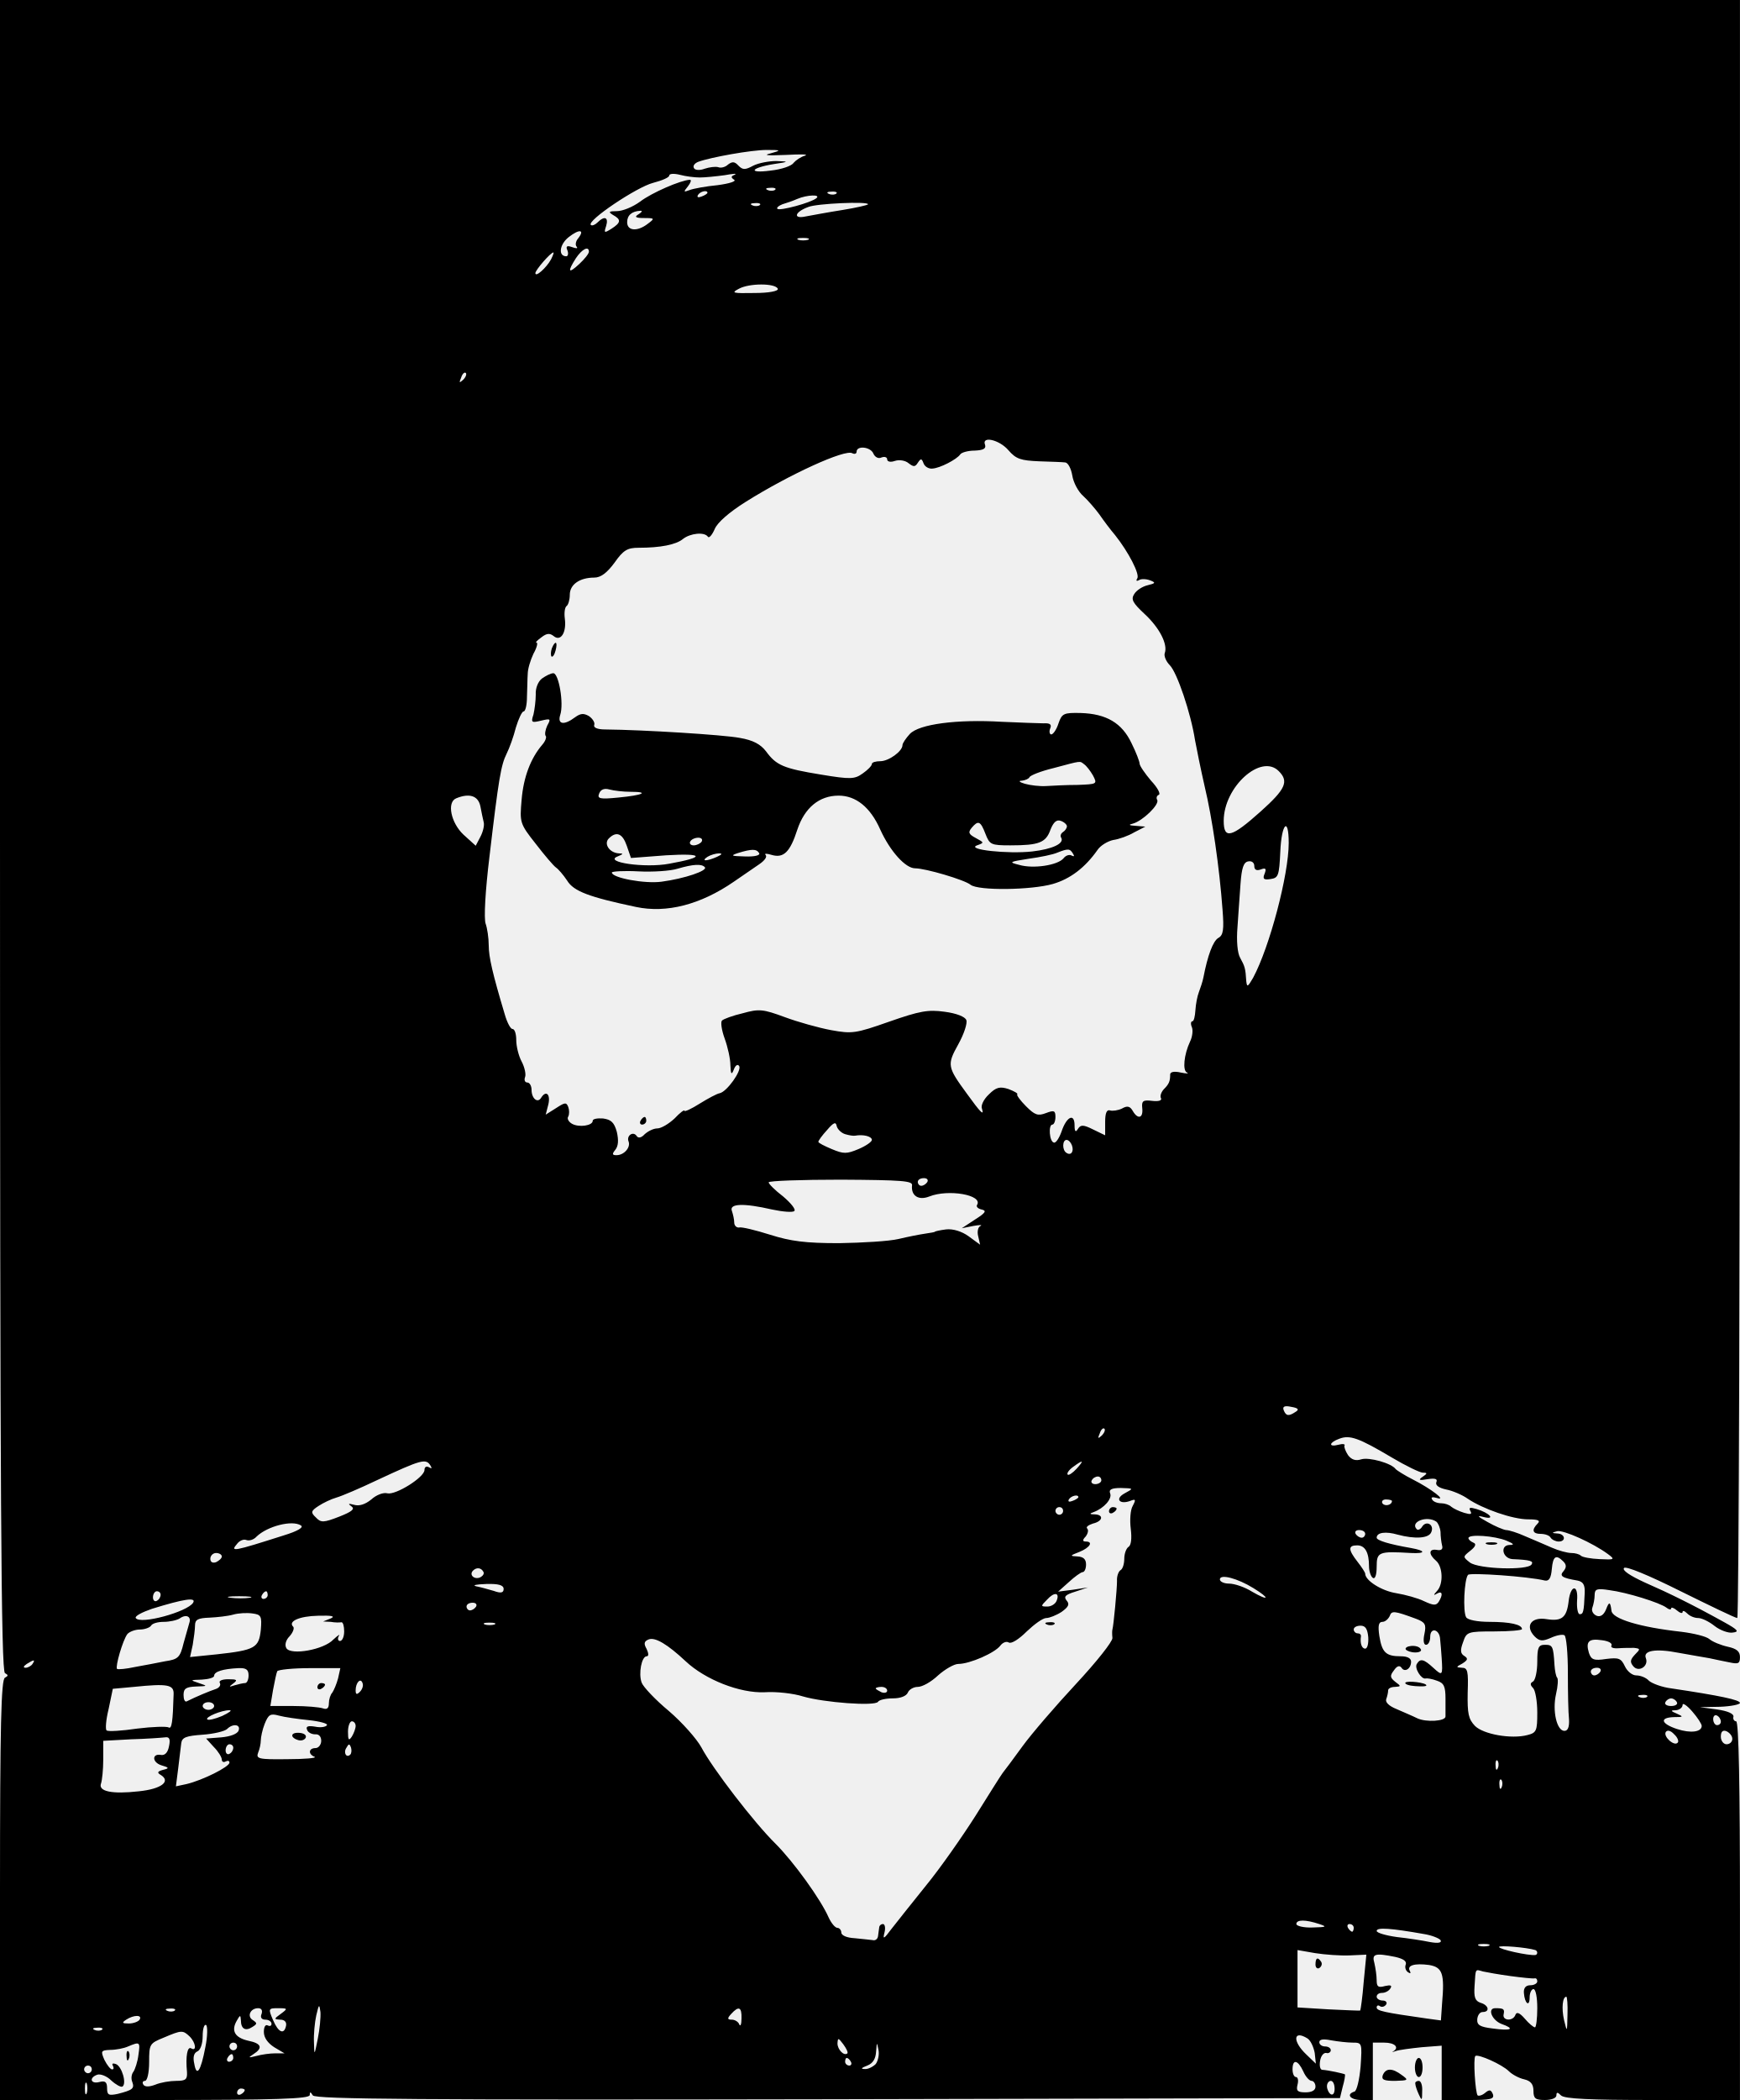
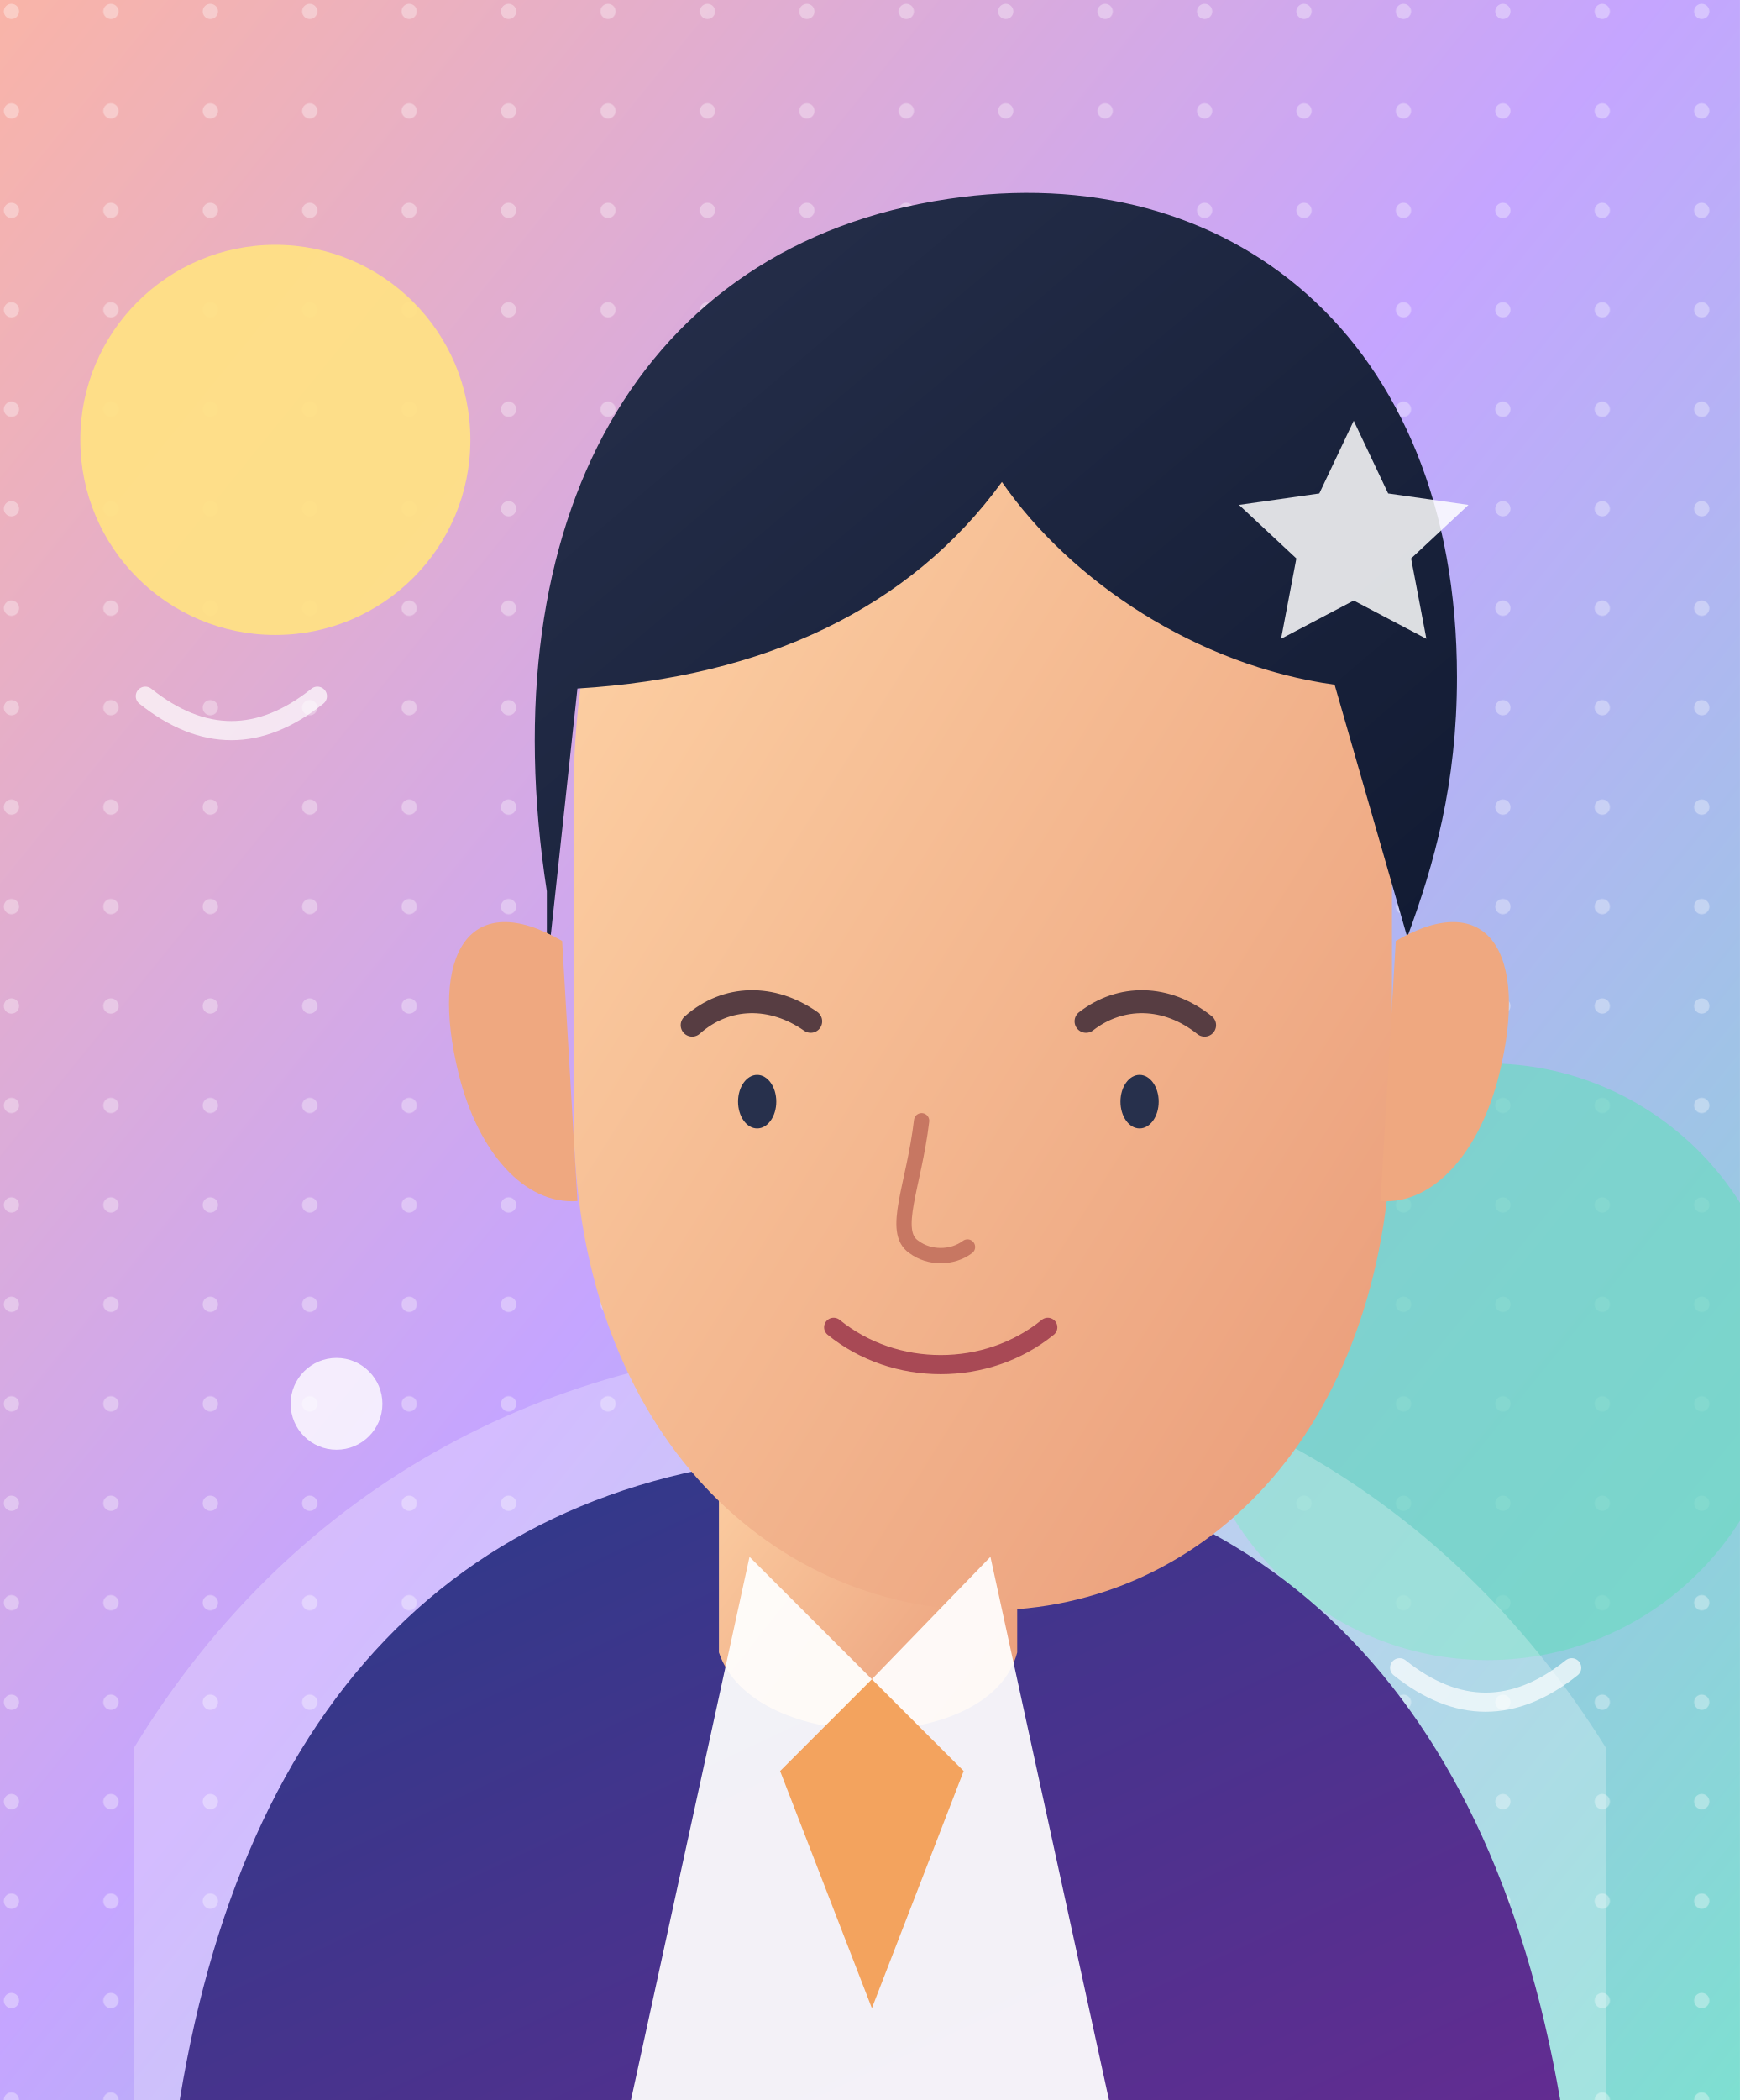
- <svg xmlns="http://www.w3.org/2000/svg" version="1.0" width="455pt" height="549pt" viewBox="0 0 455 549" preserveAspectRatio="xMidYMid meet">
-   <g transform="translate(0,549) scale(0.1,-0.1)" fill="#000000" stroke="none">
-     <path d="M0 3306 c0 -1738 3 -2186 13 -2190 9 -5 9 -7 0 -12 -10 -4 -13 -125 -13 -555 l0 -549 405 0 c317 0 405 3 405 13 0 9 2 9 8 -1 7 -10 283 -12 1347 -10 l1339 3 7 29 c5 17 7 31 6 33 -3 2 -43 11 -60 12 -5 1 -7 11 -5 23 2 13 9 22 16 21 6 -2 12 2 12 7 0 6 -7 10 -15 10 -8 0 -15 5 -15 11 0 8 11 9 31 5 17 -3 43 -6 56 -6 25 0 25 -1 21 -62 -3 -35 -10 -64 -16 -66 -23 -7 -11 -22 18 -22 l30 0 0 75 0 75 30 0 c28 0 40 -13 23 -23 -5 -2 -1 -2 7 1 8 3 39 7 68 10 l52 4 0 -71 0 -71 70 0 c58 0 68 2 64 15 -5 12 -9 13 -20 4 -8 -7 -17 -9 -20 -7 -6 7 -12 97 -6 103 7 6 70 -22 88 -40 8 -8 26 -18 40 -21 17 -4 24 -13 24 -30 0 -20 5 -24 30 -24 17 0 30 5 30 12 0 9 3 9 12 0 9 -9 76 -12 240 -12 l228 0 0 495 c0 323 -3 495 -10 495 -5 0 -9 6 -7 12 1 8 -15 15 -43 19 l-45 6 53 1 c28 1 52 6 52 10 0 8 -52 19 -179 38 -25 3 -51 13 -59 20 -7 8 -22 14 -33 14 -11 0 -24 11 -30 24 -10 21 -16 23 -49 19 -32 -5 -39 -2 -45 16 -9 30 0 38 34 33 17 -2 28 -8 25 -14 -3 -5 5 -8 18 -7 12 1 31 1 41 1 17 -2 17 -3 2 -18 -12 -13 -13 -19 -4 -30 14 -17 41 0 33 21 -8 20 25 26 86 14 30 -5 66 -12 80 -14 14 -3 37 -8 53 -11 23 -5 27 -3 27 14 0 15 -9 22 -32 27 -18 4 -40 13 -48 20 -8 7 -41 15 -73 19 -109 12 -181 34 -183 55 -3 24 -6 25 -14 4 -6 -15 -15 -21 -25 -17 -9 4 -14 13 -11 21 3 8 6 23 6 33 0 16 6 18 38 13 47 -6 133 -33 150 -46 6 -5 12 -6 12 -2 0 4 7 2 15 -5 8 -7 15 -9 15 -4 0 4 5 3 12 -4 7 -7 19 -12 29 -12 9 0 28 -9 43 -21 14 -11 36 -19 47 -17 18 2 14 7 -22 27 -83 46 -144 76 -208 104 -39 18 -60 32 -54 38 5 5 62 -18 148 -61 77 -38 143 -70 148 -70 4 0 7 952 7 2115 l0 2115 -2275 0 -2275 0 0 -2184z m2015 1783 c-21 -5 -8 -6 40 -4 39 2 61 2 50 -2 -11 -3 -24 -12 -30 -19 -5 -8 -32 -17 -60 -20 -60 -8 -53 7 8 17 41 6 41 7 7 8 -19 0 -46 -5 -60 -12 -22 -12 -28 -11 -39 0 -10 11 -16 11 -27 3 -7 -7 -19 -10 -26 -7 -7 2 -23 0 -35 -4 -13 -5 -25 -4 -28 1 -4 6 1 13 11 17 33 12 139 31 179 31 38 0 39 -1 10 -9z m-185 -63 c14 0 43 3 65 6 22 4 34 5 26 1 -10 -4 -10 -7 -1 -13 6 -4 -13 -10 -43 -14 -31 -3 -64 -9 -74 -13 -16 -6 -16 -5 -4 10 7 9 10 17 5 17 -24 -1 -100 -34 -130 -57 -19 -14 -46 -25 -61 -25 -21 0 -23 -2 -10 -10 22 -12 21 -20 -4 -36 -19 -12 -20 -11 -14 7 7 23 -4 28 -23 9 -6 -6 -14 -9 -17 -6 -11 11 120 99 163 110 23 6 42 14 42 19 0 5 12 6 28 2 15 -4 38 -7 52 -7z m197 -32 c-3 -3 -12 -4 -19 -1 -8 3 -5 6 6 6 11 1 17 -2 13 -5z m-177 -8 c0 -2 -7 -7 -16 -10 -8 -3 -12 -2 -9 4 6 10 25 14 25 6z m337 -2 c-3 -3 -12 -4 -19 -1 -8 3 -5 6 6 6 11 1 17 -2 13 -5z m-52 -12 c-14 -12 -96 -34 -102 -28 -3 3 3 8 13 12 10 3 28 9 39 14 26 11 62 12 50 2z m-148 -18 c-3 -3 -12 -4 -19 -1 -8 3 -5 6 6 6 11 1 17 -2 13 -5z m283 2 c0 -2 -30 -9 -67 -15 -38 -6 -81 -14 -97 -17 -33 -7 -28 12 8 25 22 9 156 15 156 7z m-600 -26 c-12 -7 -8 -10 14 -10 28 0 29 -1 10 -15 -27 -21 -54 -19 -54 4 0 18 12 29 35 30 6 0 3 -4 -5 -9z m-158 -63 c-7 -8 -8 -18 -4 -22 4 -5 -1 -5 -12 -1 -14 5 -17 2 -12 -9 3 -8 1 -15 -3 -15 -22 0 -18 31 6 50 28 22 43 20 25 -3z m601 -4 c-7 -2 -19 -2 -25 0 -7 3 -2 5 12 5 14 0 19 -2 13 -5z m-573 -31 c0 -5 -11 -19 -25 -32 -29 -27 -32 -21 -9 15 16 24 34 33 34 17z m-99 -20 c-12 -22 -41 -48 -41 -36 0 8 40 54 47 54 2 0 -1 -8 -6 -18z m593 -77 c2 -6 -23 -11 -61 -11 -57 -1 -62 0 -41 11 27 15 96 15 102 0z m-823 -238 c-10 -9 -11 -8 -5 6 3 10 9 15 12 12 3 -3 0 -11 -7 -18z m1426 -184 c20 -23 32 -27 81 -29 31 -1 62 -2 68 -3 7 -1 15 -16 18 -34 3 -19 16 -43 29 -54 12 -11 31 -33 42 -48 11 -16 29 -40 41 -54 35 -44 65 -102 58 -113 -4 -6 -2 -8 4 -5 5 4 18 4 29 0 16 -6 15 -8 -6 -13 -13 -3 -29 -13 -35 -23 -9 -14 -4 -23 27 -52 39 -36 61 -79 53 -102 -3 -7 3 -22 13 -32 19 -19 55 -125 66 -196 4 -22 15 -76 25 -120 20 -83 39 -214 47 -324 4 -51 2 -66 -11 -73 -14 -8 -28 -46 -39 -103 -2 -11 -8 -28 -12 -39 -4 -10 -8 -31 -9 -47 -1 -16 -4 -29 -8 -29 -4 0 -5 -7 -1 -16 3 -8 1 -25 -5 -37 -16 -34 -20 -76 -8 -81 6 -3 -1 -3 -16 0 -17 4 -28 2 -28 -5 0 -18 -3 -25 -17 -39 -7 -8 -10 -18 -7 -23 3 -6 -6 -9 -23 -7 -24 3 -28 0 -26 -19 3 -27 -12 -30 -25 -7 -7 12 -14 14 -28 6 -10 -5 -25 -7 -31 -5 -9 3 -13 -7 -13 -30 l0 -35 -31 15 c-26 13 -33 13 -40 2 -6 -10 -9 -8 -9 9 0 33 -21 23 -34 -16 -6 -17 -15 -31 -20 -29 -12 2 -15 47 -4 47 4 0 8 9 8 20 0 17 -4 18 -25 10 -21 -8 -29 -5 -52 18 -15 15 -25 29 -23 31 3 2 -7 8 -23 14 -22 7 -32 5 -51 -14 -14 -13 -22 -30 -18 -38 6 -20 -5 -8 -39 39 -52 71 -53 76 -23 130 15 27 24 55 21 63 -3 9 -26 18 -57 22 -43 6 -65 2 -145 -26 -88 -31 -97 -32 -152 -22 -32 6 -86 21 -121 34 -57 21 -67 22 -110 10 -26 -6 -50 -15 -54 -19 -4 -4 -1 -25 7 -47 8 -22 15 -53 15 -70 1 -24 3 -26 9 -11 4 11 10 15 14 9 7 -12 -32 -67 -51 -71 -7 -1 -31 -14 -52 -27 -22 -14 -40 -22 -40 -19 0 4 -12 -5 -26 -20 -15 -14 -35 -26 -45 -26 -10 0 -24 -7 -33 -15 -9 -10 -17 -11 -21 -5 -9 14 -28 1 -21 -15 5 -15 -12 -35 -32 -35 -11 0 -12 3 -3 14 8 10 9 25 4 47 -7 25 -15 32 -36 35 -15 1 -27 -1 -27 -6 0 -13 -36 -18 -54 -8 -9 5 -14 14 -10 19 3 6 3 17 0 25 -5 13 -9 12 -32 -3 l-27 -17 7 27 c6 26 -6 38 -19 17 -9 -15 -25 -2 -25 21 0 10 -5 19 -11 19 -6 0 -9 6 -6 14 3 7 -1 26 -9 41 -8 15 -14 40 -14 56 0 16 -4 29 -10 29 -5 0 -14 17 -20 38 -32 107 -42 150 -42 181 0 19 -4 45 -8 56 -5 13 -1 86 10 176 24 204 30 239 45 269 7 14 18 44 24 68 7 23 16 42 20 42 5 0 9 17 9 38 1 20 1 47 2 60 0 13 7 36 15 53 9 16 12 29 8 29 -4 0 2 6 13 14 14 11 22 11 32 3 18 -15 34 9 29 46 -2 15 0 30 5 33 4 3 8 16 8 29 0 27 26 45 64 45 17 0 33 12 53 39 23 33 34 39 63 39 57 0 98 8 116 23 19 15 56 19 65 6 3 -5 11 4 18 20 7 17 38 44 81 71 113 71 261 139 279 127 6 -3 11 -1 11 4 0 17 37 13 44 -5 4 -9 13 -14 21 -10 8 3 15 1 15 -5 0 -6 9 -8 20 -4 12 4 28 1 36 -6 13 -10 17 -10 24 1 8 12 10 12 15 -1 3 -9 14 -15 23 -14 20 1 64 24 73 37 3 5 20 10 38 10 22 1 30 5 27 15 -10 24 37 14 61 -14z m707 -839 c27 -27 18 -47 -48 -106 -76 -68 -96 -73 -96 -24 0 89 98 177 144 130z m-2088 -91 c3 -16 7 -35 9 -43 2 -8 -2 -25 -9 -38 l-12 -23 -32 29 c-33 31 -44 85 -19 95 34 14 57 7 63 -20z m2114 -97 c0 -83 -50 -272 -93 -352 -14 -24 -16 -26 -18 -9 -2 34 -4 39 -16 61 -7 12 -10 44 -7 80 2 32 6 84 8 114 3 41 8 56 20 58 9 2 16 -3 16 -12 0 -10 6 -13 17 -9 13 5 15 2 10 -11 -6 -14 -2 -17 16 -14 20 3 22 9 25 71 3 74 22 94 22 23z m-1160 -761 c10 -3 22 -5 26 -4 22 4 44 -2 44 -11 0 -5 -16 -16 -35 -24 -31 -13 -39 -13 -70 0 -19 8 -35 16 -35 19 0 3 10 17 23 31 17 20 23 22 25 10 2 -8 12 -18 22 -21z m593 -29 c6 -16 -2 -28 -14 -20 -12 7 -11 34 0 34 5 0 11 -6 14 -14z m-418 -105 c-3 -27 17 -40 45 -29 50 20 141 4 125 -22 -3 -5 3 -10 12 -12 14 -3 10 -9 -17 -26 l-35 -23 30 6 c17 3 25 3 19 0 -7 -3 -9 -16 -6 -27 l5 -22 -30 22 c-18 13 -41 20 -59 18 -16 -2 -29 -5 -29 -6 0 -1 -11 -3 -25 -5 -14 -2 -45 -8 -70 -14 -25 -6 -95 -10 -156 -11 -88 0 -126 5 -180 22 -38 12 -75 21 -81 19 -7 -1 -13 5 -13 13 0 8 -3 21 -6 30 -8 20 31 21 105 4 28 -6 54 -8 58 -4 5 4 -9 21 -29 38 -21 16 -38 33 -38 37 0 4 85 7 189 7 161 -1 188 -3 186 -15z m40 9 c-3 -5 -10 -10 -16 -10 -5 0 -9 5 -9 10 0 6 7 10 16 10 8 0 12 -4 9 -10z m963 -601 c-18 -12 -25 -11 -31 4 -4 10 2 13 20 9 18 -3 21 -7 11 -13z m-507 -62 c-10 -9 -11 -8 -5 6 3 10 9 15 12 12 3 -3 0 -11 -7 -18z m758 -57 c37 -22 74 -40 82 -40 12 0 12 -2 -1 -11 -12 -8 -9 -10 13 -6 20 3 27 1 23 -8 -3 -8 7 -15 26 -19 16 -3 42 -14 56 -24 40 -27 118 -54 158 -54 26 0 33 -3 25 -11 -17 -17 -13 -27 8 -27 11 0 23 -4 26 -10 3 -5 13 -10 21 -10 20 0 17 20 -3 21 -16 1 -16 2 -1 6 16 4 94 -31 133 -60 19 -14 17 -15 -22 -13 -23 1 -45 5 -49 9 -4 4 -15 7 -25 7 -10 0 -33 6 -51 14 -18 8 -49 21 -70 30 -20 9 -42 16 -50 16 -7 1 -29 10 -48 21 -27 15 -29 18 -10 13 32 -8 15 11 -19 21 -17 5 -21 4 -16 -5 5 -9 1 -10 -16 -5 -13 4 -28 11 -34 16 -5 5 -17 9 -26 9 -10 0 -21 4 -24 10 -4 6 1 7 12 4 28 -9 -13 23 -62 48 -22 11 -42 24 -45 27 -11 16 -70 32 -90 26 -15 -5 -26 -1 -35 11 -7 11 -11 22 -9 25 2 4 -5 5 -16 2 -27 -7 -25 6 3 16 27 10 50 2 136 -49z m-2513 -22 c4 -7 3 -8 -4 -4 -7 4 -12 1 -12 -7 0 -19 -75 -66 -97 -61 -10 3 -29 -4 -42 -16 -16 -13 -32 -18 -45 -14 -15 4 -17 3 -7 -4 10 -7 1 -14 -32 -27 -41 -16 -48 -16 -61 -2 -14 13 -13 17 7 30 12 8 33 18 47 22 14 4 61 24 105 45 118 55 129 58 141 38z m1689 -8 c-10 -11 -21 -18 -23 -15 -3 3 3 12 14 20 27 20 30 18 9 -5z m65 -30 c0 -5 -7 -10 -16 -10 -8 0 -12 5 -9 10 3 6 10 10 16 10 5 0 9 -4 9 -10z m61 -34 c-26 -14 -14 -30 14 -20 15 6 16 4 7 -13 -6 -10 -8 -37 -5 -60 3 -25 1 -43 -6 -47 -6 -4 -11 -18 -11 -31 0 -13 -4 -27 -10 -30 -5 -3 -10 -16 -9 -28 0 -22 -9 -117 -12 -127 -1 -3 -1 -13 0 -22 1 -9 -42 -63 -95 -120 -53 -57 -116 -130 -140 -163 -24 -33 -47 -64 -52 -70 -4 -5 -36 -56 -71 -112 -35 -55 -93 -138 -130 -183 -36 -45 -77 -96 -90 -113 -20 -27 -23 -28 -18 -9 3 12 1 22 -4 22 -5 0 -10 -4 -10 -10 -1 -5 -2 -16 -3 -22 -1 -7 -7 -12 -14 -10 -7 1 -28 3 -47 5 -20 1 -35 7 -35 15 0 6 -5 12 -10 12 -6 0 -16 12 -23 27 -21 48 -92 146 -139 193 -56 55 -165 197 -194 252 -12 22 -50 65 -85 95 -35 29 -67 63 -71 74 -9 24 0 69 13 69 6 0 5 8 0 19 -8 14 -7 20 5 25 17 7 50 -13 97 -57 51 -48 142 -84 207 -81 30 2 75 -3 100 -11 55 -16 188 -26 196 -14 3 5 20 9 39 9 20 0 35 6 39 15 3 8 15 15 26 15 12 0 35 13 53 30 18 16 42 30 53 30 30 0 96 29 110 48 6 8 16 12 22 8 7 -4 27 9 47 29 20 19 42 35 51 35 8 0 26 7 40 16 18 13 22 20 13 30 -8 10 -3 15 23 23 l33 11 -39 -6 -39 -5 28 25 c15 14 32 26 36 26 5 0 9 9 9 20 0 14 -7 20 -22 21 -21 1 -21 2 5 12 27 11 37 27 16 27 -8 0 -9 4 0 13 6 8 8 17 4 21 -4 4 3 9 15 13 26 6 29 23 5 24 -14 0 -15 2 -3 6 27 10 49 35 43 49 -4 10 4 14 28 14 34 -1 34 -1 10 -14z m-121 -10 c0 -2 -7 -7 -16 -10 -8 -3 -12 -2 -9 4 6 10 25 14 25 6z m820 -10 c0 -11 -19 -15 -25 -6 -3 5 1 10 9 10 9 0 16 -2 16 -4z m-860 -26 c0 -5 -4 -10 -10 -10 -5 0 -10 5 -10 10 0 6 5 10 10 10 6 0 10 -4 10 -10z m976 -28 c5 -4 10 -16 11 -27 0 -11 2 -27 4 -35 3 -10 -2 -14 -13 -12 -22 4 -23 -11 -3 -28 18 -15 20 -61 3 -79 -10 -11 -10 -13 0 -7 14 8 16 -3 4 -22 -7 -10 -14 -9 -38 2 -16 8 -49 17 -73 21 -38 6 -81 33 -81 51 0 3 -9 17 -20 31 -25 32 -25 43 -1 43 21 0 31 -19 31 -55 0 -13 5 -27 10 -30 6 -4 10 8 10 29 0 39 5 41 90 36 39 -2 39 6 0 13 -58 10 -90 20 -90 27 0 14 24 17 55 8 45 -12 82 -10 88 7 8 19 -13 31 -24 14 -4 -7 -11 -10 -14 -7 -19 19 26 37 51 20z m-2969 -10 c8 -5 -9 -15 -45 -26 -132 -42 -141 -44 -122 -22 6 8 17 13 24 10 8 -3 20 1 27 9 28 27 93 44 116 29z m2783 -22 c0 -5 -4 -10 -9 -10 -6 0 -13 5 -16 10 -3 6 1 10 9 10 9 0 16 -4 16 -10z m370 -18 c19 -8 21 -11 7 -11 -25 -1 -18 -35 8 -37 47 -2 56 -5 50 -14 -10 -16 -138 -12 -161 5 -19 15 -19 15 1 31 14 11 16 18 8 21 -7 3 -13 8 -13 12 0 11 69 6 100 -7z m-3360 -41 c0 -5 -7 -11 -15 -15 -9 -3 -15 0 -15 9 0 8 7 15 15 15 8 0 15 -4 15 -9z m3508 -13 c8 -8 9 -15 1 -25 -12 -13 -5 -18 36 -25 15 -3 20 -11 19 -33 -2 -50 -4 -55 -13 -55 -5 0 -8 16 -7 35 4 44 -17 43 -22 -1 -5 -43 -18 -53 -57 -47 -41 7 -58 -18 -32 -45 13 -13 21 -13 42 -4 15 7 31 10 36 7 5 -3 9 -47 9 -98 0 -51 1 -105 3 -122 1 -20 -3 -30 -12 -30 -20 0 -32 52 -22 96 5 21 6 40 3 43 -3 3 -6 18 -7 33 -3 50 -5 53 -25 53 -17 0 -20 -7 -20 -44 0 -25 -5 -48 -11 -52 -8 -4 -8 -9 0 -17 6 -6 11 -35 11 -64 0 -48 -2 -53 -26 -59 -42 -11 -115 2 -137 24 -17 18 -20 32 -19 87 2 56 0 65 -15 65 -16 1 -16 2 1 11 14 9 16 13 5 20 -10 6 -11 15 -3 36 9 27 12 28 82 28 40 0 72 3 72 6 0 12 -31 19 -85 19 -31 0 -57 5 -61 12 -9 15 -5 100 5 111 6 6 156 -4 201 -15 11 -2 16 7 18 30 3 34 11 39 30 20z m-2824 -27 c3 -5 -1 -11 -9 -15 -15 -6 -29 7 -18 18 9 9 21 8 27 -3z m2014 -43 c44 -27 41 -35 -4 -9 -19 12 -46 21 -60 21 -13 0 -24 5 -24 11 0 15 46 3 88 -23z m-1961 -2 c0 -10 -7 -12 -26 -5 -14 4 -35 10 -46 12 -11 3 1 5 26 6 33 1 46 -3 46 -13z m-897 -15 c0 -6 -4 -13 -10 -16 -5 -3 -10 1 -10 9 0 9 5 16 10 16 6 0 10 -4 10 -9z m280 -1 c0 -5 -5 -10 -11 -10 -5 0 -7 5 -4 10 3 6 8 10 11 10 2 0 4 -4 4 -10z m2063 -15 c-3 -8 -14 -15 -24 -15 -18 0 -18 1 -1 18 19 21 34 19 25 -3z m-2110 8 c-13 -2 -35 -2 -50 0 -16 2 -5 4 22 4 28 0 40 -2 28 -4z m-148 -13 c-15 -24 -139 -58 -150 -40 -3 5 16 15 42 24 84 26 117 31 108 16z m740 -10 c-3 -5 -10 -10 -16 -10 -5 0 -9 5 -9 10 0 6 7 10 16 10 8 0 12 -4 9 -10z m-563 -61 c-5 -47 -15 -53 -116 -64 l-69 -7 7 32 c3 18 6 41 6 51 0 15 8 19 38 20 20 1 48 4 62 8 14 4 36 5 50 3 23 -3 25 -7 22 -43z m3021 29 c24 -9 27 -15 22 -39 -4 -18 -2 -29 4 -29 6 0 11 9 11 21 0 26 25 20 26 -7 1 -10 3 -32 4 -49 3 -46 2 -47 -22 -25 -25 23 -34 25 -43 10 -7 -11 12 -41 23 -38 4 1 17 -1 30 -6 18 -6 22 -15 22 -47 0 -21 0 -42 0 -46 1 -13 -51 -16 -74 -5 -12 6 -36 16 -54 24 -20 8 -30 18 -27 26 3 8 5 18 5 23 0 5 8 9 18 9 16 1 16 2 1 13 -14 11 -15 16 -4 30 8 12 15 14 20 7 8 -13 25 -3 25 16 0 9 -10 14 -27 14 -39 0 -49 10 -56 53 -4 27 -2 37 8 37 7 0 15 7 19 15 5 15 12 14 69 -7z m-3208 -11 c-2 -7 -9 -31 -15 -53 -9 -37 -14 -42 -48 -47 -20 -4 -56 -11 -79 -15 -23 -5 -44 -7 -47 -5 -5 6 15 75 27 91 5 6 20 12 33 12 12 0 26 5 29 10 3 6 18 10 33 10 15 0 34 4 42 9 17 12 31 5 25 -12z m370 12 l-20 -8 20 -1 c11 -2 23 -2 28 -1 4 0 7 -10 7 -24 0 -14 -5 -25 -11 -25 -5 0 -7 6 -3 13 4 6 -2 2 -14 -9 -25 -27 -111 -42 -123 -23 -5 8 -2 21 8 31 9 10 13 21 10 25 -15 14 15 28 65 29 35 1 46 -1 33 -7z m428 -16 c-7 -2 -19 -2 -25 0 -7 3 -2 5 12 5 14 0 19 -2 13 -5z m2285 -33 c1 -16 -2 -30 -8 -30 -9 0 -14 14 -11 33 0 4 -3 7 -9 7 -5 0 -10 5 -10 10 0 6 8 10 18 10 13 0 18 -9 20 -30z m-3493 -70 c-3 -5 -12 -10 -18 -10 -7 0 -6 4 3 10 19 12 23 12 15 0z m565 -30 c0 -11 -4 -20 -9 -20 -5 0 -18 -3 -28 -6 -15 -5 -15 -4 -3 5 12 9 10 11 -13 11 -16 0 -26 -4 -22 -10 3 -6 -2 -13 -12 -16 -15 -5 -49 -19 -75 -32 -5 -2 -8 6 -8 17 0 17 7 21 33 22 30 1 31 1 7 9 -24 8 -23 8 8 9 17 1 32 5 32 10 0 11 23 18 63 20 21 1 27 -4 27 -19z m234 -8 c-4 -15 -11 -31 -15 -37 -5 -5 -9 -18 -9 -28 0 -13 -5 -17 -16 -13 -9 3 -43 6 -76 6 l-61 0 7 42 c4 22 9 45 11 49 3 4 41 8 85 8 l80 0 -6 -27z m3301 18 c-3 -5 -10 -10 -16 -10 -5 0 -9 5 -9 10 0 6 7 10 16 10 8 0 12 -4 9 -10z m-3244 -53 c-8 -8 -11 -7 -11 4 0 20 13 34 18 19 3 -7 -1 -17 -7 -23z m-487 -6 c-2 -73 -5 -92 -13 -87 -5 3 -42 2 -82 -3 -40 -6 -76 -8 -80 -5 -4 2 -2 28 5 56 l11 53 55 5 c88 9 105 6 104 -19z m1866 9 c0 -5 -7 -7 -15 -4 -8 4 -15 8 -15 10 0 2 7 4 15 4 8 0 15 -4 15 -10z m1987 -16 c-3 -3 -12 -4 -19 -1 -8 3 -5 6 6 6 11 1 17 -2 13 -5z m78 -14 c3 -5 -3 -10 -15 -10 -12 0 -18 5 -15 10 3 6 10 10 15 10 5 0 12 -4 15 -10z m-3825 -10 c0 -5 -7 -10 -15 -10 -8 0 -15 5 -15 10 0 6 7 10 15 10 8 0 15 -4 15 -10z m3890 -52 c0 -16 -29 -20 -65 -8 -42 14 -46 30 -7 31 24 0 25 1 7 9 -17 7 -17 9 -2 9 9 1 17 7 17 14 0 6 11 -1 25 -17 14 -16 25 -33 25 -38z m-3869 26 c-19 -8 -36 -12 -39 -9 -6 6 37 24 58 24 8 0 0 -6 -19 -15z m227 -11 c28 -3 50 -9 47 -13 -3 -5 -17 -7 -31 -4 -18 3 -25 1 -21 -8 2 -7 12 -12 21 -12 10 1 16 -6 16 -17 0 -10 -7 -19 -15 -19 -18 0 -20 -16 -2 -23 6 -3 -26 -6 -72 -6 -75 -1 -82 1 -76 17 4 9 7 24 7 32 0 8 4 28 10 43 10 25 15 28 37 22 14 -4 50 -9 79 -12z m3692 -4 c0 -5 -4 -9 -10 -9 -5 0 -10 7 -10 16 0 8 5 12 10 9 6 -3 10 -10 10 -16z m-3570 -11 c0 -7 -5 -20 -10 -28 -8 -12 -10 -9 -10 13 0 15 5 27 10 27 6 0 10 -6 10 -12z m-306 -12 c-3 -9 -22 -16 -46 -18 l-39 -3 20 -22 c12 -12 21 -27 21 -33 0 -6 5 -8 10 -5 6 3 10 2 10 -3 0 -11 -70 -46 -112 -56 l-28 -6 6 47 c3 27 7 56 8 66 2 15 13 19 56 22 29 2 58 9 64 15 15 15 36 12 30 -4z m3763 -32 c-9 -10 -38 16 -31 28 4 6 13 4 22 -6 9 -8 13 -19 9 -22z m143 10 c0 -8 -7 -14 -15 -14 -8 0 -15 9 -15 20 0 13 5 18 15 14 8 -4 15 -12 15 -20z m-4088 -19 c-3 -16 -10 -24 -20 -23 -25 5 -25 -19 0 -27 21 -6 21 -8 4 -12 -14 -4 -16 -7 -6 -13 28 -17 2 -37 -57 -43 -71 -8 -106 0 -99 20 3 8 6 37 6 63 l0 49 73 4 c39 1 79 4 88 5 12 2 15 -4 11 -23z m168 -4 c0 -6 -4 -13 -10 -16 -5 -3 -10 1 -10 9 0 9 5 16 10 16 6 0 10 -4 10 -9z m306 -18 c-10 -10 -19 5 -10 18 6 11 8 11 12 0 2 -7 1 -15 -2 -18z m3001 -35 c-3 -8 -6 -5 -6 6 -1 11 2 17 5 13 3 -3 4 -12 1 -19z m10 -50 c-3 -8 -6 -5 -6 6 -1 11 2 17 5 13 3 -3 4 -12 1 -19z m-477 -358 c21 -7 19 -8 -17 -9 -24 -1 -43 4 -43 9 0 12 24 12 60 0z m90 -10 c0 -5 -2 -10 -4 -10 -3 0 -8 5 -11 10 -3 6 -1 10 4 10 6 0 11 -4 11 -10z m183 -16 c20 -3 40 -11 44 -16 4 -7 -6 -9 -28 -5 -19 4 -58 10 -86 13 -29 4 -53 11 -53 16 0 10 38 7 123 -8z m170 -31 c-7 -2 -19 -2 -25 0 -7 3 -2 5 12 5 14 0 19 -2 13 -5z m122 -11 c7 -3 6 -12 0 -13 -18 -2 -95 15 -95 21 0 5 72 -1 95 -8z m-486 -14 l44 2 -7 -72 c-3 -39 -8 -73 -9 -74 -1 -1 -38 1 -83 3 l-81 5 0 75 0 75 46 -8 c25 -4 66 -7 90 -6z m120 -4 c21 -5 30 -11 27 -20 -3 -7 0 -16 6 -20 6 -4 8 -3 5 3 -9 15 12 21 50 16 35 -6 41 -22 34 -101 l-3 -44 -37 5 c-112 16 -131 20 -131 29 0 5 4 7 9 3 5 -3 12 -1 16 5 3 5 -1 10 -9 10 -9 0 -16 5 -16 10 0 6 6 10 14 10 8 0 18 5 22 12 5 8 0 9 -14 6 -18 -5 -22 -2 -22 15 0 12 -3 32 -6 45 -7 24 1 27 55 16z m301 -50 c30 -4 58 -7 63 -6 4 1 7 -2 7 -8 0 -5 -8 -10 -18 -10 -12 0 -18 -7 -17 -20 2 -28 15 -38 15 -12 0 12 5 22 10 22 6 0 10 -22 10 -50 0 -27 -3 -50 -6 -50 -4 0 -16 10 -27 23 -13 15 -21 18 -24 10 -6 -18 -35 -16 -31 1 3 14 0 16 -22 16 -21 0 -9 -31 16 -41 37 -13 27 -19 -23 -12 -33 4 -41 9 -40 24 1 11 7 19 14 19 20 0 16 18 -5 24 -15 5 -18 15 -16 44 3 47 1 44 22 38 9 -2 42 -8 72 -12z m149 -101 c-1 -47 -1 -47 -9 -14 -7 31 -4 61 6 61 2 0 4 -21 3 -47z m-3268 -63 c-9 -45 -9 -45 -10 -9 -1 20 2 52 6 70 7 30 8 31 11 9 1 -14 -2 -45 -7 -70z m-374 74 c-3 -3 -12 -4 -19 -1 -8 3 -5 6 6 6 11 1 17 -2 13 -5z m227 -9 c-4 -9 0 -15 10 -15 9 0 16 -5 16 -11 0 -5 -4 -7 -10 -4 -6 3 -10 -4 -10 -17 0 -15 10 -29 27 -40 l27 -16 -24 0 c-14 0 -36 -3 -50 -7 -21 -5 -22 -5 -7 5 25 16 21 28 -14 35 -35 8 -45 26 -30 52 9 16 10 16 11 1 0 -22 12 -29 30 -17 13 8 13 10 1 18 -16 10 -6 31 14 31 9 0 12 -6 9 -15z m50 0 c-18 -13 -18 -14 -1 -15 11 0 17 -6 15 -16 -5 -24 -20 -18 -34 15 -13 30 -12 31 13 31 26 0 26 -1 7 -15z m1205 -12 c0 -16 -3 -22 -6 -15 -2 6 -11 12 -19 12 -12 0 -13 3 -2 15 20 22 28 18 27 -12z m-1574 -3 c-3 -5 -16 -10 -28 -10 -18 0 -19 2 -7 10 20 13 43 13 35 0z m172 -72 c-12 -63 -23 -79 -29 -43 -4 17 -1 28 8 32 8 3 14 20 14 40 0 19 4 32 9 29 4 -3 4 -29 -2 -58z m-270 46 c-3 -3 -12 -4 -19 -1 -8 3 -5 6 6 6 11 1 17 -2 13 -5z m229 -18 c16 -16 19 -40 4 -31 -10 6 -15 -20 -11 -62 1 -19 -3 -23 -28 -23 -16 0 -41 -4 -55 -10 -16 -6 -27 -6 -31 0 -4 6 -1 10 4 10 6 0 11 21 11 49 0 47 1 49 38 64 47 20 50 20 68 3z m2923 -5 c8 -5 16 -22 19 -38 l3 -28 -25 24 c-37 35 -34 65 3 42z m-1203 -39 c-9 -8 -26 10 -26 26 1 15 2 15 15 -2 8 -11 13 -21 11 -24z m-1854 -4 c-2 -18 -9 -38 -13 -44 -5 -6 -7 -18 -3 -27 6 -17 1 -21 -38 -31 -24 -5 -28 -3 -28 15 0 16 -5 20 -20 16 -23 -6 -28 11 -6 19 8 3 25 -3 37 -15 12 -11 25 -18 29 -16 12 7 -1 53 -17 59 -8 3 -11 1 -8 -4 3 -6 3 -10 -2 -10 -4 0 -13 11 -20 25 -10 23 -9 25 15 26 15 0 36 4 47 9 31 13 32 12 27 -22z m258 22 c0 -5 -4 -10 -10 -10 -5 0 -10 5 -10 10 0 6 5 10 10 10 6 0 10 -4 10 -10z m1670 -46 c-7 -7 -20 -14 -29 -13 -11 0 -9 3 7 9 15 6 22 18 23 37 2 25 2 25 6 5 3 -13 -1 -30 -7 -38z m-1680 16 c0 -5 -5 -10 -11 -10 -5 0 -7 5 -4 10 3 6 8 10 11 10 2 0 4 -4 4 -10z m1615 -10 c3 -5 1 -10 -4 -10 -6 0 -11 5 -11 10 0 6 2 10 4 10 3 0 8 -4 11 -10z m1183 -25 c6 -14 16 -25 22 -25 5 0 10 -7 10 -15 0 -10 -10 -15 -26 -15 -21 0 -25 4 -21 20 3 11 1 20 -4 20 -5 0 -9 9 -9 20 0 28 14 25 28 -5z m-3168 5 c0 -5 -4 -10 -10 -10 -5 0 -10 5 -10 10 0 6 5 10 10 10 6 0 10 -4 10 -10z m-13 -62 c-3 -7 -5 -2 -5 12 0 14 2 19 5 13 2 -7 2 -19 0 -25z m3263 11 c0 -11 -4 -17 -10 -14 -5 3 -10 13 -10 21 0 8 5 14 10 14 6 0 10 -9 10 -21z m-2850 -3 c0 -3 -4 -8 -10 -11 -5 -3 -10 -1 -10 4 0 6 5 11 10 11 6 0 10 -2 10 -4z" />
-     <path d="M1443 3795 c-3 -9 -3 -18 -1 -21 3 -3 8 4 11 16 6 23 -1 27 -10 5z" />
-     <path d="M1417 3716 c-10 -8 -17 -25 -16 -42 0 -16 -3 -39 -6 -52 -7 -21 -5 -22 20 -16 25 6 26 5 16 -13 -5 -11 -7 -23 -4 -27 3 -3 -1 -14 -9 -23 -30 -35 -49 -84 -54 -144 -5 -59 -5 -62 37 -115 23 -30 47 -58 53 -62 6 -4 19 -19 29 -34 17 -28 57 -43 180 -69 80 -17 169 6 256 66 23 16 54 37 67 46 13 9 21 19 16 24 -4 4 3 4 16 0 31 -9 48 7 67 66 19 57 57 89 108 89 45 0 83 -30 109 -89 26 -57 66 -101 91 -101 27 0 129 -30 145 -43 20 -16 159 -14 215 2 45 13 84 42 117 89 8 12 27 23 41 26 15 2 40 11 55 20 l29 15 -25 2 c-18 1 -20 3 -7 6 25 7 70 50 63 62 -3 5 -1 11 4 13 6 2 -3 19 -20 37 -16 19 -30 39 -30 45 0 5 -9 29 -21 53 -25 53 -66 77 -133 79 -44 1 -49 -1 -58 -27 -5 -16 -14 -29 -19 -29 -4 0 -6 7 -3 15 5 11 0 15 -17 14 -13 0 -62 2 -109 4 -118 7 -217 -6 -241 -32 -10 -11 -19 -24 -19 -29 0 -16 -36 -42 -58 -42 -12 0 -22 -3 -22 -7 0 -5 -11 -16 -24 -25 -21 -15 -31 -16 -109 -3 -98 16 -117 24 -144 61 -14 18 -33 29 -69 35 -42 8 -250 21 -352 22 -20 0 -31 5 -28 12 2 6 -4 16 -14 23 -14 8 -22 7 -36 -3 -29 -22 -47 -19 -39 6 10 30 -4 109 -18 109 -7 0 -20 -7 -30 -14z m1418 -224 c6 -4 16 -17 23 -29 12 -23 11 -23 -40 -25 -29 0 -66 -2 -83 -3 -16 -1 -41 2 -55 6 -14 4 -18 8 -8 8 9 1 18 5 20 9 2 5 30 16 63 24 75 20 68 19 80 10z m-1186 -72 c51 0 32 -9 -32 -15 -49 -5 -56 -3 -50 11 4 10 13 14 27 10 11 -3 36 -6 55 -6z m1141 -90 c0 -5 -5 -12 -10 -15 -6 -4 -8 -10 -5 -15 9 -15 -23 -30 -76 -36 -64 -7 -174 5 -144 16 19 7 19 7 -3 19 -19 10 -21 15 -11 27 17 20 23 18 36 -16 11 -28 14 -30 65 -30 75 0 93 7 105 41 8 20 16 27 27 23 9 -3 16 -10 16 -14z m-1151 -51 l11 -32 92 7 c100 6 103 -5 8 -22 -63 -12 -173 4 -135 19 15 6 16 8 4 8 -25 1 -41 25 -27 39 20 20 36 13 47 -19z m196 11 c-3 -5 -13 -10 -21 -10 -8 0 -12 5 -9 10 3 6 13 10 21 10 8 0 12 -4 9 -10z m150 -30 c4 -6 -11 -10 -37 -9 -36 1 -39 2 -18 9 36 11 48 11 55 0z m821 -2 c4 -6 3 -8 -3 -5 -6 4 -16 1 -22 -7 -15 -18 -79 -28 -116 -17 -28 7 -26 8 25 16 30 4 64 11 75 16 28 11 33 11 41 -3z m-931 -8 c-27 -12 -43 -12 -25 0 8 5 22 9 30 9 10 0 8 -3 -5 -9z m-32 -27 c9 -9 -53 -30 -113 -38 -44 -6 -130 10 -130 24 0 3 31 5 69 3 38 -2 84 1 103 7 41 12 63 13 71 4z" />
-     <path d="M1675 2560 c-3 -5 -1 -10 4 -10 6 0 11 5 11 10 0 6 -2 10 -4 10 -3 0 -8 -4 -11 -10z" />
-     <path d="M2900 1539 c0 -5 5 -7 10 -4 6 3 10 8 10 11 0 2 -4 4 -10 4 -5 0 -10 -5 -10 -11z" />
-     <path d="M2738 1243 c7 -3 16 -2 19 1 4 3 -2 6 -13 5 -11 0 -14 -3 -6 -6z" />
-     <path d="M3888 1453 c6 -2 18 -2 25 0 6 3 1 5 -13 5 -14 0 -19 -2 -12 -5z" />
-     <path d="M3676 1178 c3 -4 14 -8 25 -8 11 0 18 4 14 9 -3 6 -14 9 -25 8 -10 -1 -16 -5 -14 -9z" />
-     <path d="M3675 1091 c-2 -4 10 -8 26 -9 16 -1 29 -1 29 2 0 7 -50 13 -55 7z" />
-     <path d="M830 1079 c0 -5 5 -7 10 -4 6 3 10 8 10 11 0 2 -4 4 -10 4 -5 0 -10 -5 -10 -11z" />
-     <path d="M765 950 c3 -5 13 -10 21 -10 8 0 14 5 14 10 0 6 -9 10 -21 10 -11 0 -17 -4 -14 -10z" />
-     <path d="M3440 354 c0 -8 5 -12 10 -9 6 4 8 11 5 16 -9 14 -15 11 -15 -7z" />
-     <path d="M331 114 c0 -11 3 -14 6 -6 3 7 2 16 -1 19 -3 4 -6 -2 -5 -13z" />
-     <path d="M3700 85 c0 -14 5 -25 10 -25 6 0 10 11 10 25 0 14 -4 25 -10 25 -5 0 -10 -11 -10 -25z" />
-     <path d="M3616 65 c-4 -12 3 -15 32 -15 35 1 36 2 18 15 -25 19 -42 19 -50 0z" />
-     <path d="M3701 43 c0 -5 4 -17 9 -28 8 -18 9 -17 9 8 1 15 -3 27 -9 27 -5 0 -10 -3 -9 -7z" />
-   </g>
+ <svg xmlns="http://www.w3.org/2000/svg" viewBox="0 0 455 549" role="img" aria-labelledby="title description">
+   <defs>
+     <linearGradient id="backdrop" x1="0" y1="0" x2="1" y2="1">
+       <stop offset="0" stop-color="#f9b4a8" />
+       <stop offset=".48" stop-color="#c5a5ff" />
+       <stop offset="1" stop-color="#7edfd1" />
+     </linearGradient>
+     <linearGradient id="shirt" x1="0" y1="0" x2="1" y2="1">
+       <stop stop-color="#293b88" />
+       <stop offset="1" stop-color="#622c91" />
+     </linearGradient>
+     <linearGradient id="skin" x1="0" y1="0" x2="1" y2="1">
+       <stop stop-color="#ffd6a8" />
+       <stop offset="1" stop-color="#e99a78" />
+     </linearGradient>
+     <linearGradient id="hair" x1="0" y1="0" x2="1" y2="1">
+       <stop stop-color="#27304c" />
+       <stop offset="1" stop-color="#111a32" />
+     </linearGradient>
+     <pattern id="dots" width="26" height="26" patternUnits="userSpaceOnUse">
+       <circle cx="3" cy="3" r="2" fill="#fff" opacity=".34" />
+     </pattern>
+   </defs>
+   <path fill="url(#backdrop)" d="M0 0h455v549H0z" />
+   <path fill="url(#dots)" d="M0 0h455v549H0z" />
+   <circle cx="72" cy="115" r="51" fill="#ffe185" opacity=".94" />
+   <circle cx="389" cy="356" r="78" fill="#72d8c6" opacity=".75" />
+   <path d="M35 457c42-69 111-106 192-106s150 37 193 106v92H35z" fill="#ffffff" opacity=".25" />
+   <path d="M47 549c18-110 80-169 180-169s162 59 181 169z" fill="url(#shirt)" />
+   <path d="M188 354h78v78c-7 27-69 27-78 0z" fill="url(#skin)" />
+   <path d="M150 208c0-83 43-128 108-128s106 45 106 128v83c0 81-48 130-106 130s-108-49-108-130z" fill="url(#skin)" />
+   <path d="M143 233c-15-97 24-169 105-181 73-11 133 36 133 125 0 28-6 49-13 68l-19-66c-36-5-69-27-87-53-24 33-62 51-111 54l-8 74z" fill="url(#hair)" />
+   <path d="M147 246c-24-14-35 3-27 35 5 20 17 34 31 33zm218 0c24-14 35 3 27 35-5 20-17 34-31 33z" fill="#efa880" />
+   <path d="M181 268c9-8 21-8 31-1m72 0c9-7 21-7 31 1" fill="none" stroke="#573d42" stroke-linecap="round" stroke-width="6" />
+   <ellipse cx="198" cy="288" rx="5" ry="7" fill="#27304c" />
+   <ellipse cx="298" cy="288" rx="5" ry="7" fill="#27304c" />
+   <path d="M241 293c-2 17-8 29-2 33 4 3 10 3 14 0" fill="none" stroke="#c77762" stroke-linecap="round" stroke-width="4" />
+   <path d="M218 347c16 13 40 13 56 0" fill="none" stroke="#a84955" stroke-linecap="round" stroke-width="5" />
+   <path d="M196 407l32 32 31-32 31 142H165z" fill="#fff" opacity=".93" />
+   <path d="m228 439 24 24-24 62-24-62z" fill="#f3a35e" />
+   <circle cx="88" cy="367" r="12" fill="#fff" opacity=".8" />
+   <path d="m354 110 9 19 21 3-15 14 4 21-19-10-19 10 4-21-15-14 21-3z" fill="#fff" opacity=".85" />
+   <path d="M38 182c15 12 30 12 45 0m283 254c15 12 30 12 45 0" fill="none" stroke="#fff" stroke-linecap="round" stroke-width="5" opacity=".7" />
</svg>
